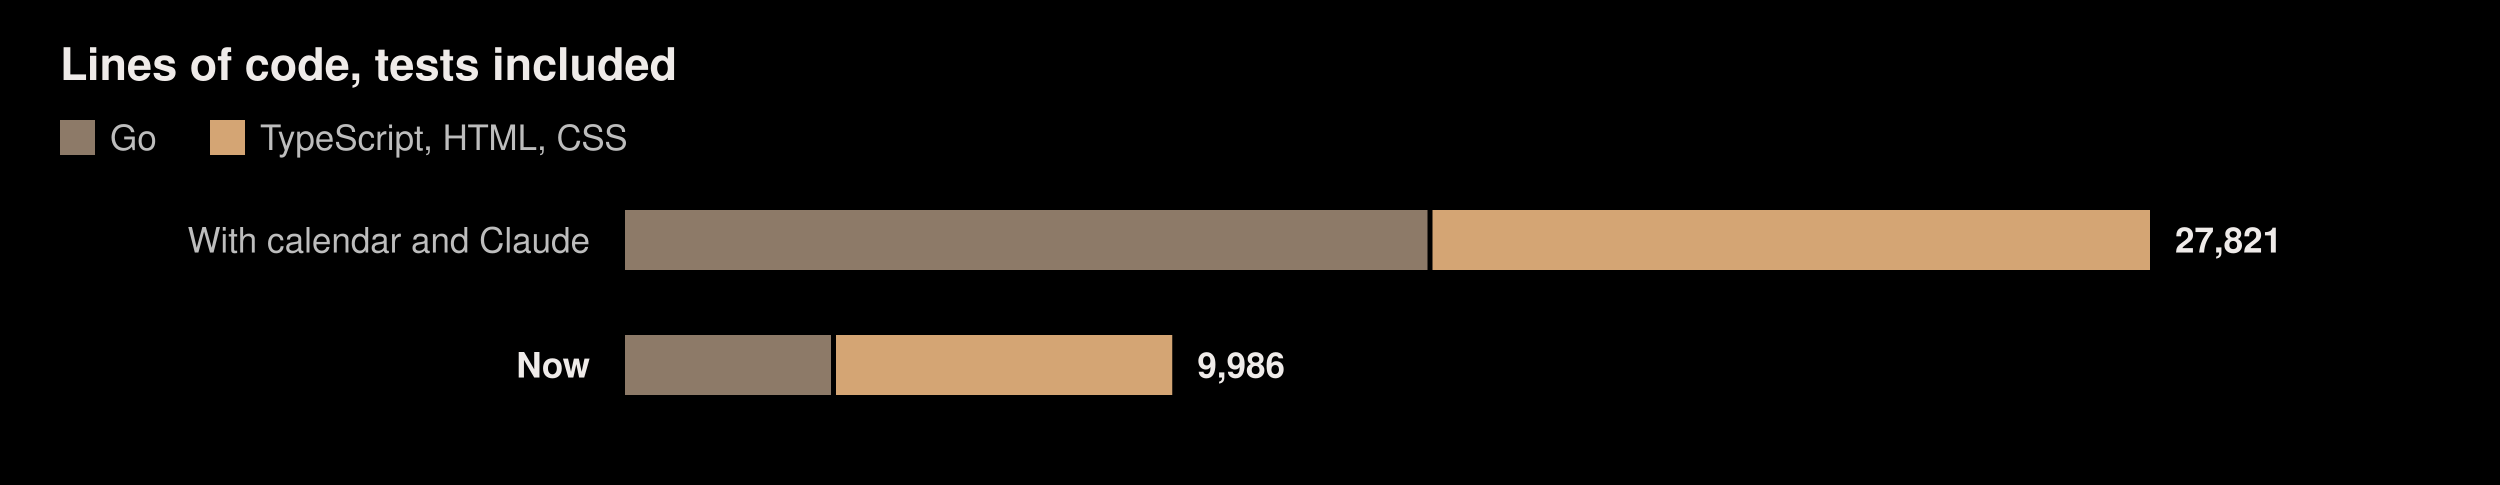
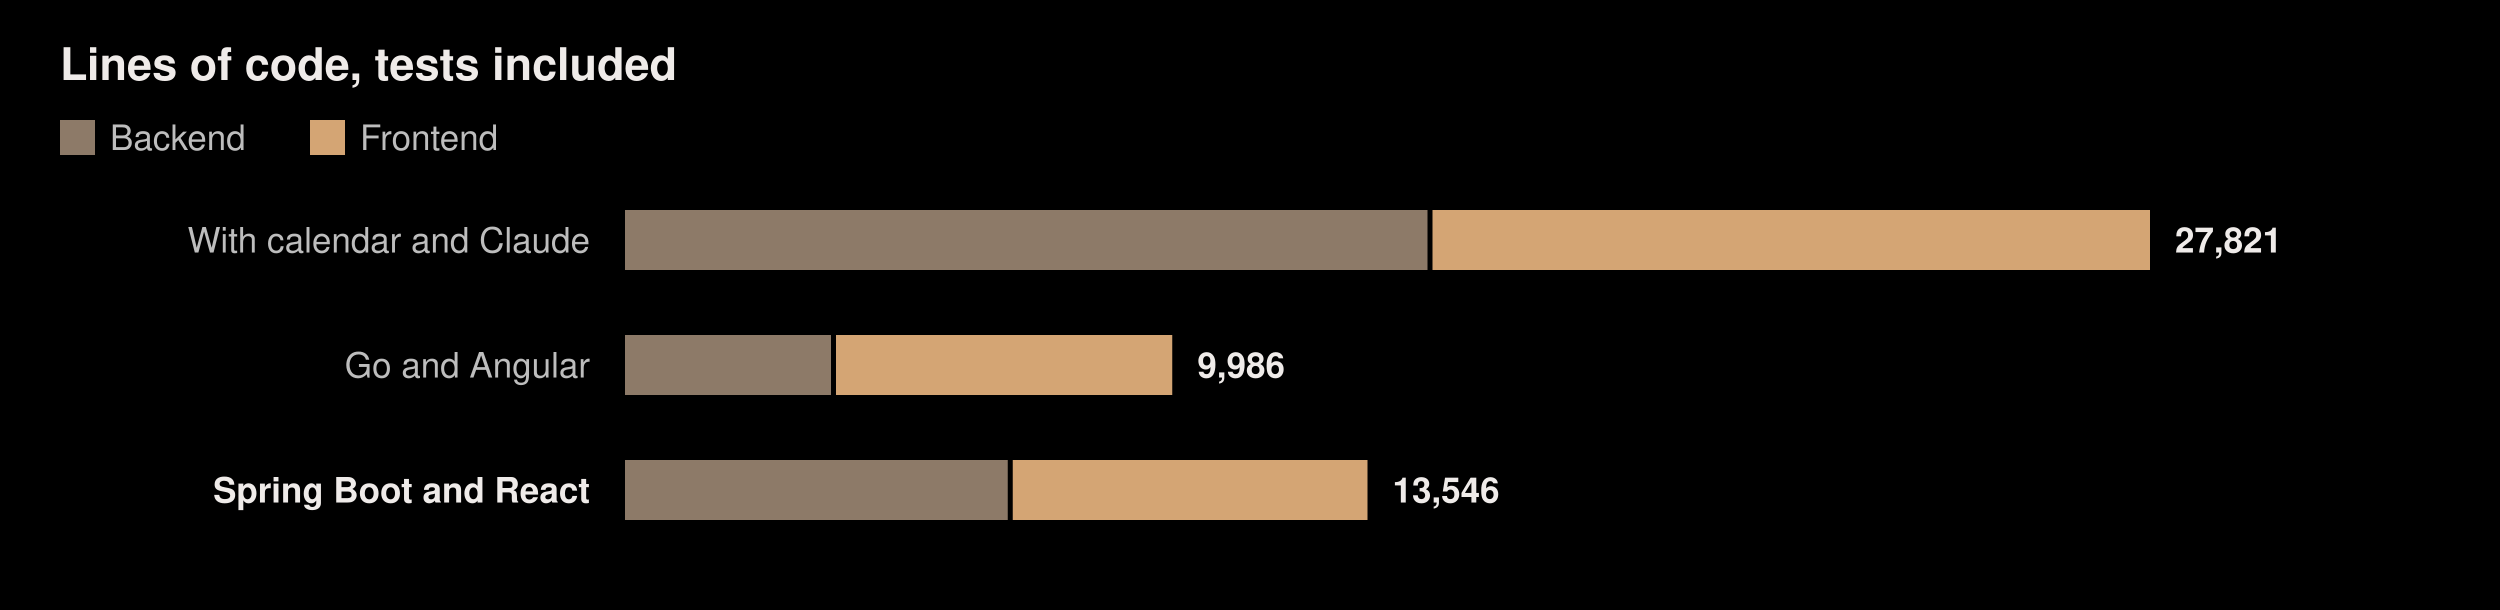
- <svg xmlns="http://www.w3.org/2000/svg" viewBox="0 0 1000 194" width="1000" height="194" role="img" aria-label="Lines of code: 27,821 with calendar and Claude, 9,986 now, of which 3,851 are Go">
+ <svg xmlns="http://www.w3.org/2000/svg" viewBox="0 0 1000 244" width="1000" height="244" role="img" aria-label="Lines of code, tests included: 27,821 with calendar and Claude, 9,986 in Go and Angular, and 13,546 in Spring Boot and React, of which 7,074 are the backend">
  <style>
.flow { stroke-dasharray: 8 8; animation: flow 1s linear infinite; }
@keyframes flow { to { stroke-dashoffset: -16; } }

.grow { transform-box: fill-box; transform-origin: 0 50%; animation: grow 1.4s cubic-bezier(.16,1,.3,1) both; }
@keyframes grow { from { transform: scaleX(0); } }

@media (prefers-reduced-motion: reduce) { * { animation: none !important; } }
</style>
-   <rect width="1000" height="194" fill="#000000" />
+   <rect width="1000" height="244" fill="#000000" />
  <text x="24" y="32" font-family="-apple-system, BlinkMacSystemFont, 'Segoe UI', Helvetica, Arial, sans-serif" font-size="18" font-weight="600" fill="#efebe9" text-anchor="start">Lines of code, tests included</text>
  <rect x="24" y="48" width="14" height="14" fill="#8d7a68" />
-   <text x="44" y="60" font-family="-apple-system, BlinkMacSystemFont, 'Segoe UI', Helvetica, Arial, sans-serif" font-size="14" font-weight="400" fill="#bdbdbd" text-anchor="start">Go</text>
-   <rect x="84" y="48" width="14" height="14" fill="#d4a574" />
-   <text x="104" y="60" font-family="-apple-system, BlinkMacSystemFont, 'Segoe UI', Helvetica, Arial, sans-serif" font-size="14" font-weight="400" fill="#bdbdbd" text-anchor="start">TypeScript, HTML, CSS</text>
+   <text x="44" y="60" font-family="-apple-system, BlinkMacSystemFont, 'Segoe UI', Helvetica, Arial, sans-serif" font-size="14" font-weight="400" fill="#bdbdbd" text-anchor="start">Backend</text>
+   <rect x="124" y="48" width="14" height="14" fill="#d4a574" />
+   <text x="144" y="60" font-family="-apple-system, BlinkMacSystemFont, 'Segoe UI', Helvetica, Arial, sans-serif" font-size="14" font-weight="400" fill="#bdbdbd" text-anchor="start">Frontend</text>
  <text x="236" y="101" font-family="-apple-system, BlinkMacSystemFont, 'Segoe UI', Helvetica, Arial, sans-serif" font-size="14" font-weight="400" fill="#bdbdbd" text-anchor="end">With calendar and Claude</text>
  <g class="grow" style="animation-delay:0.0s">
    <rect x="250" y="84" width="321.0" height="24" fill="#8d7a68" />
    <rect x="573.0" y="84" width="287.0" height="24" fill="#d4a574" />
  </g>
  <text x="870.0" y="101" font-family="-apple-system, BlinkMacSystemFont, 'Segoe UI', Helvetica, Arial, sans-serif" font-size="14" font-weight="600" fill="#efebe9" text-anchor="start">27,821</text>
-   <text x="236" y="151" font-family="-apple-system, BlinkMacSystemFont, 'Segoe UI', Helvetica, Arial, sans-serif" font-size="14" font-weight="600" fill="#efebe9" text-anchor="end">Now</text>
+   <text x="236" y="151" font-family="-apple-system, BlinkMacSystemFont, 'Segoe UI', Helvetica, Arial, sans-serif" font-size="14" font-weight="400" fill="#bdbdbd" text-anchor="end">Go and Angular</text>
  <g class="grow" style="animation-delay:0.15s">
    <rect x="250" y="134" width="82.4" height="24" fill="#8d7a68" />
    <rect x="334.4" y="134" width="134.5" height="24" fill="#d4a574" />
  </g>
  <text x="478.952" y="151" font-family="-apple-system, BlinkMacSystemFont, 'Segoe UI', Helvetica, Arial, sans-serif" font-size="14" font-weight="600" fill="#efebe9" text-anchor="start">9,986</text>
+   <text x="236" y="201" font-family="-apple-system, BlinkMacSystemFont, 'Segoe UI', Helvetica, Arial, sans-serif" font-size="14" font-weight="600" fill="#efebe9" text-anchor="end">Spring Boot and React</text>
+   <g class="grow" style="animation-delay:0.3s">
+     <rect x="250" y="184" width="153.1" height="24" fill="#8d7a68" />
+     <rect x="405.1" y="184" width="141.9" height="24" fill="#d4a574" />
+   </g>
+   <text x="557.008" y="201" font-family="-apple-system, BlinkMacSystemFont, 'Segoe UI', Helvetica, Arial, sans-serif" font-size="14" font-weight="600" fill="#efebe9" text-anchor="start">13,546</text>
</svg>
